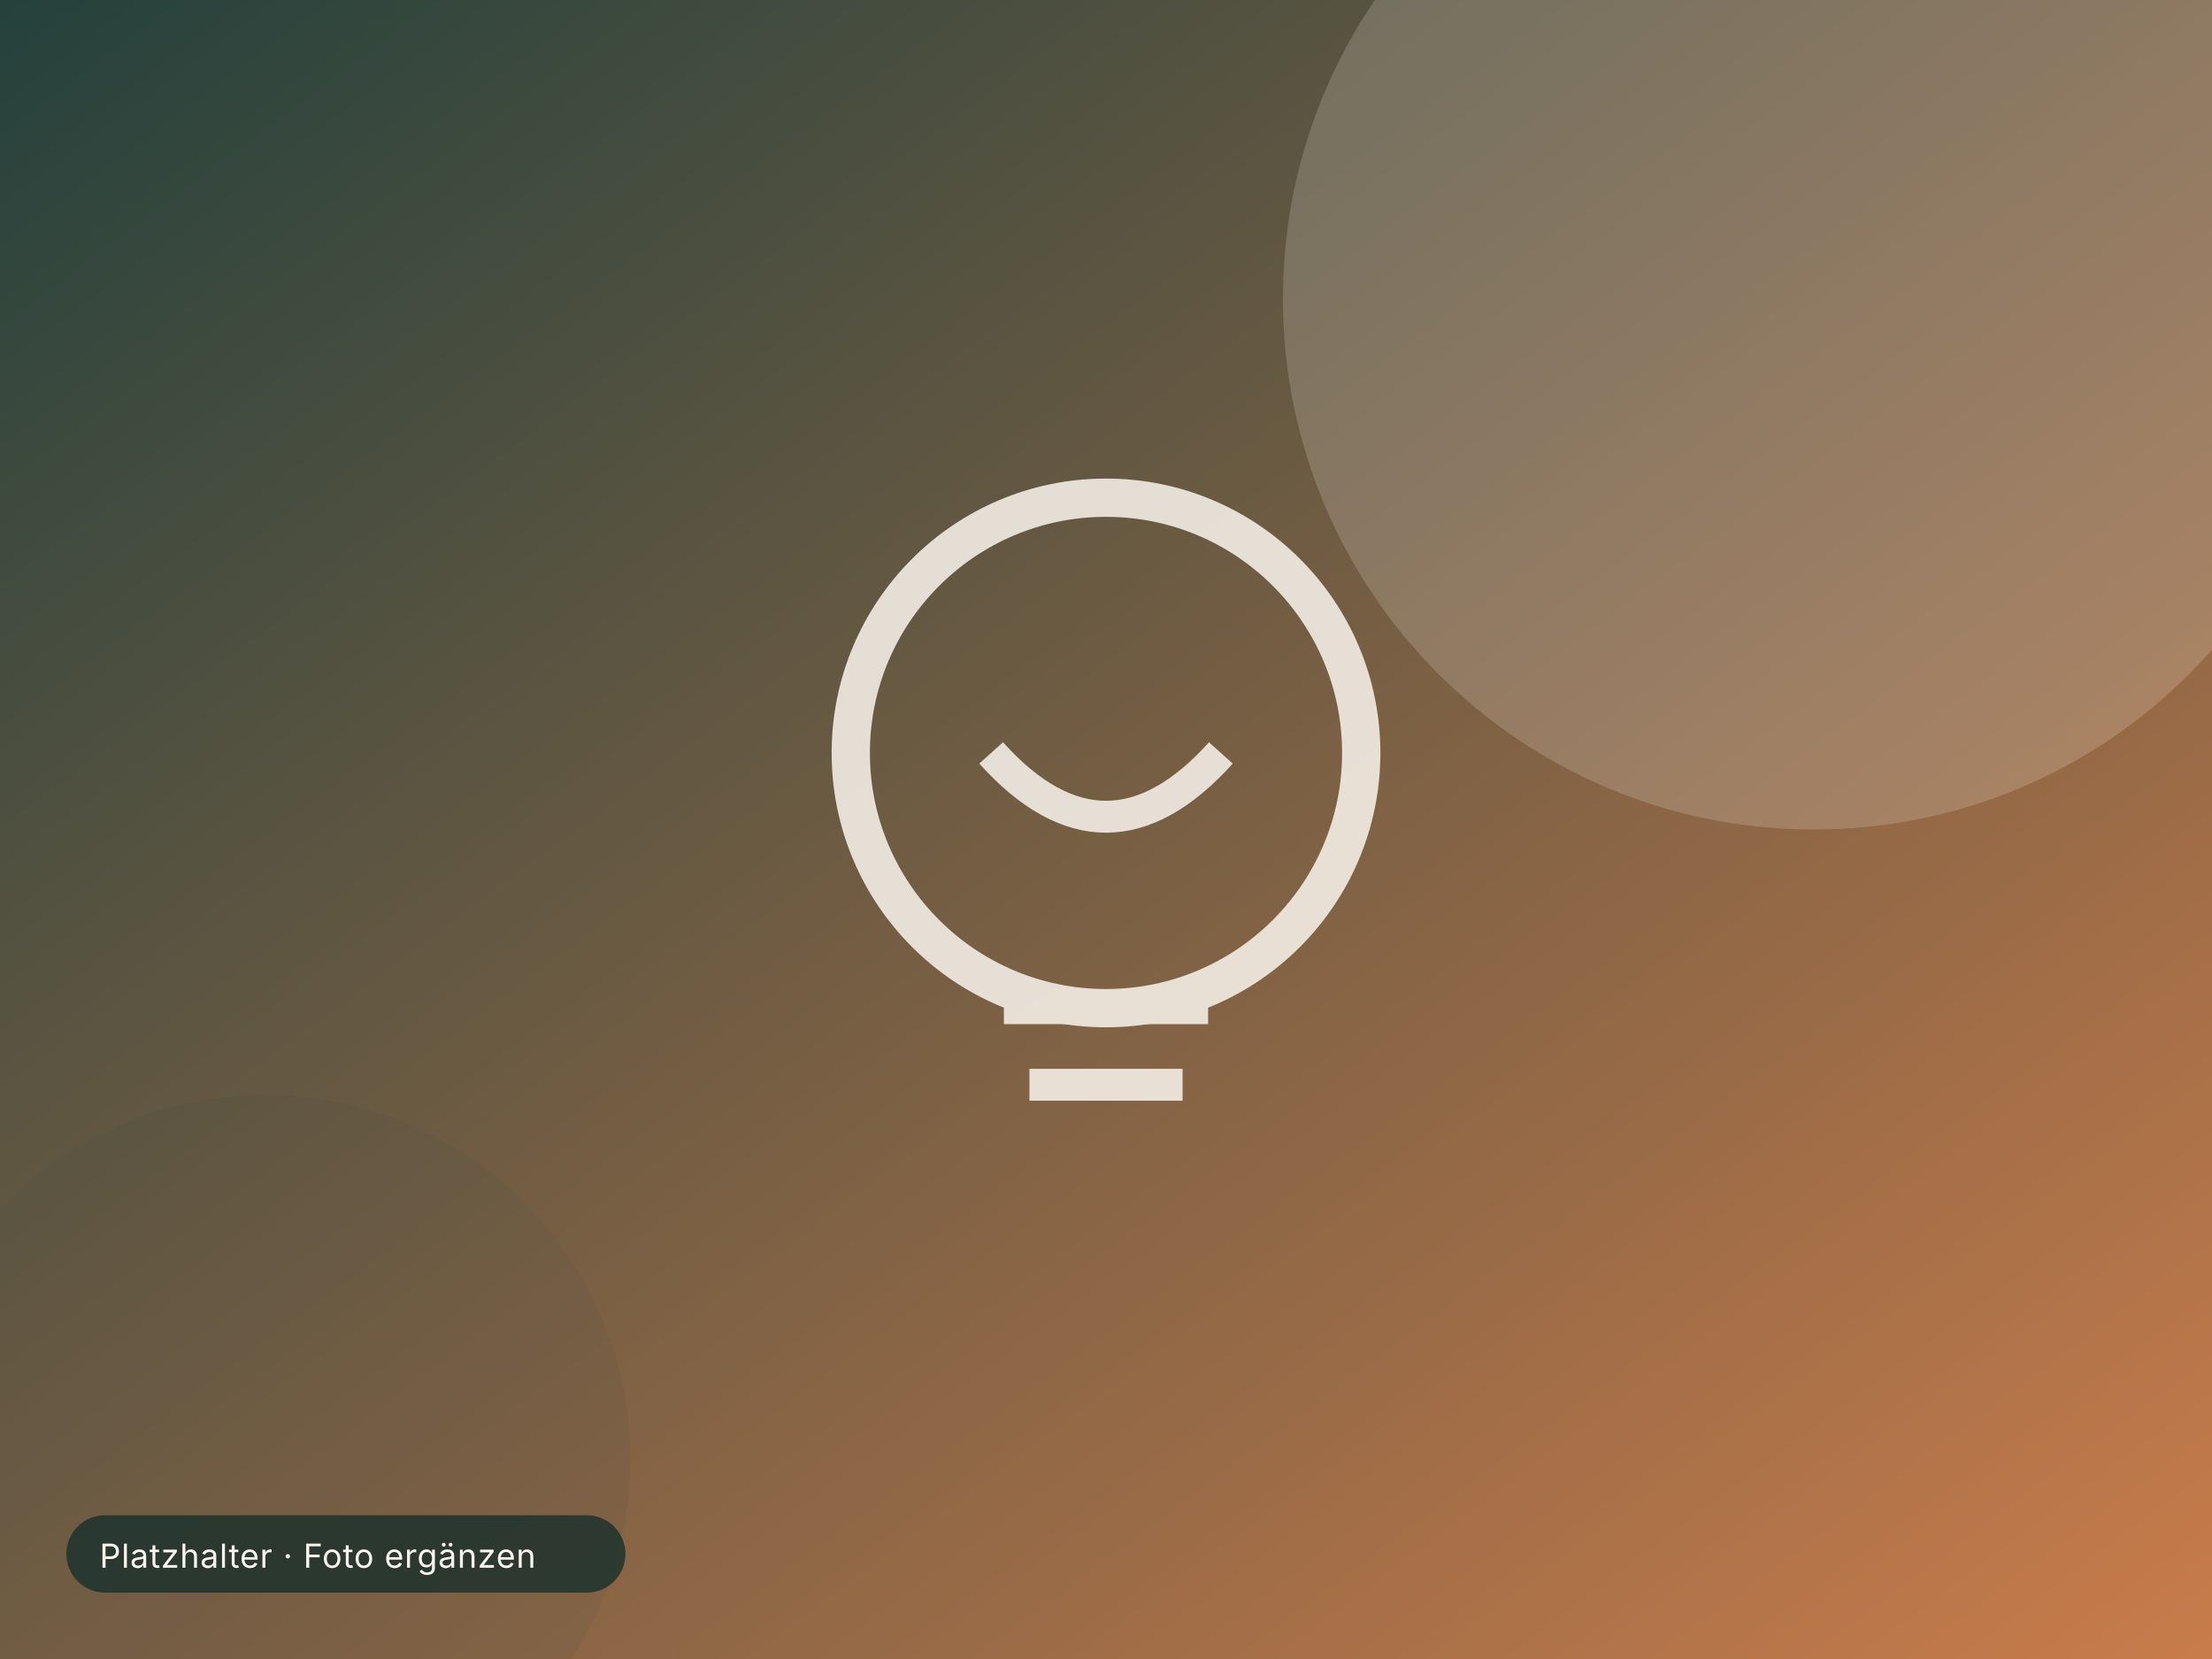
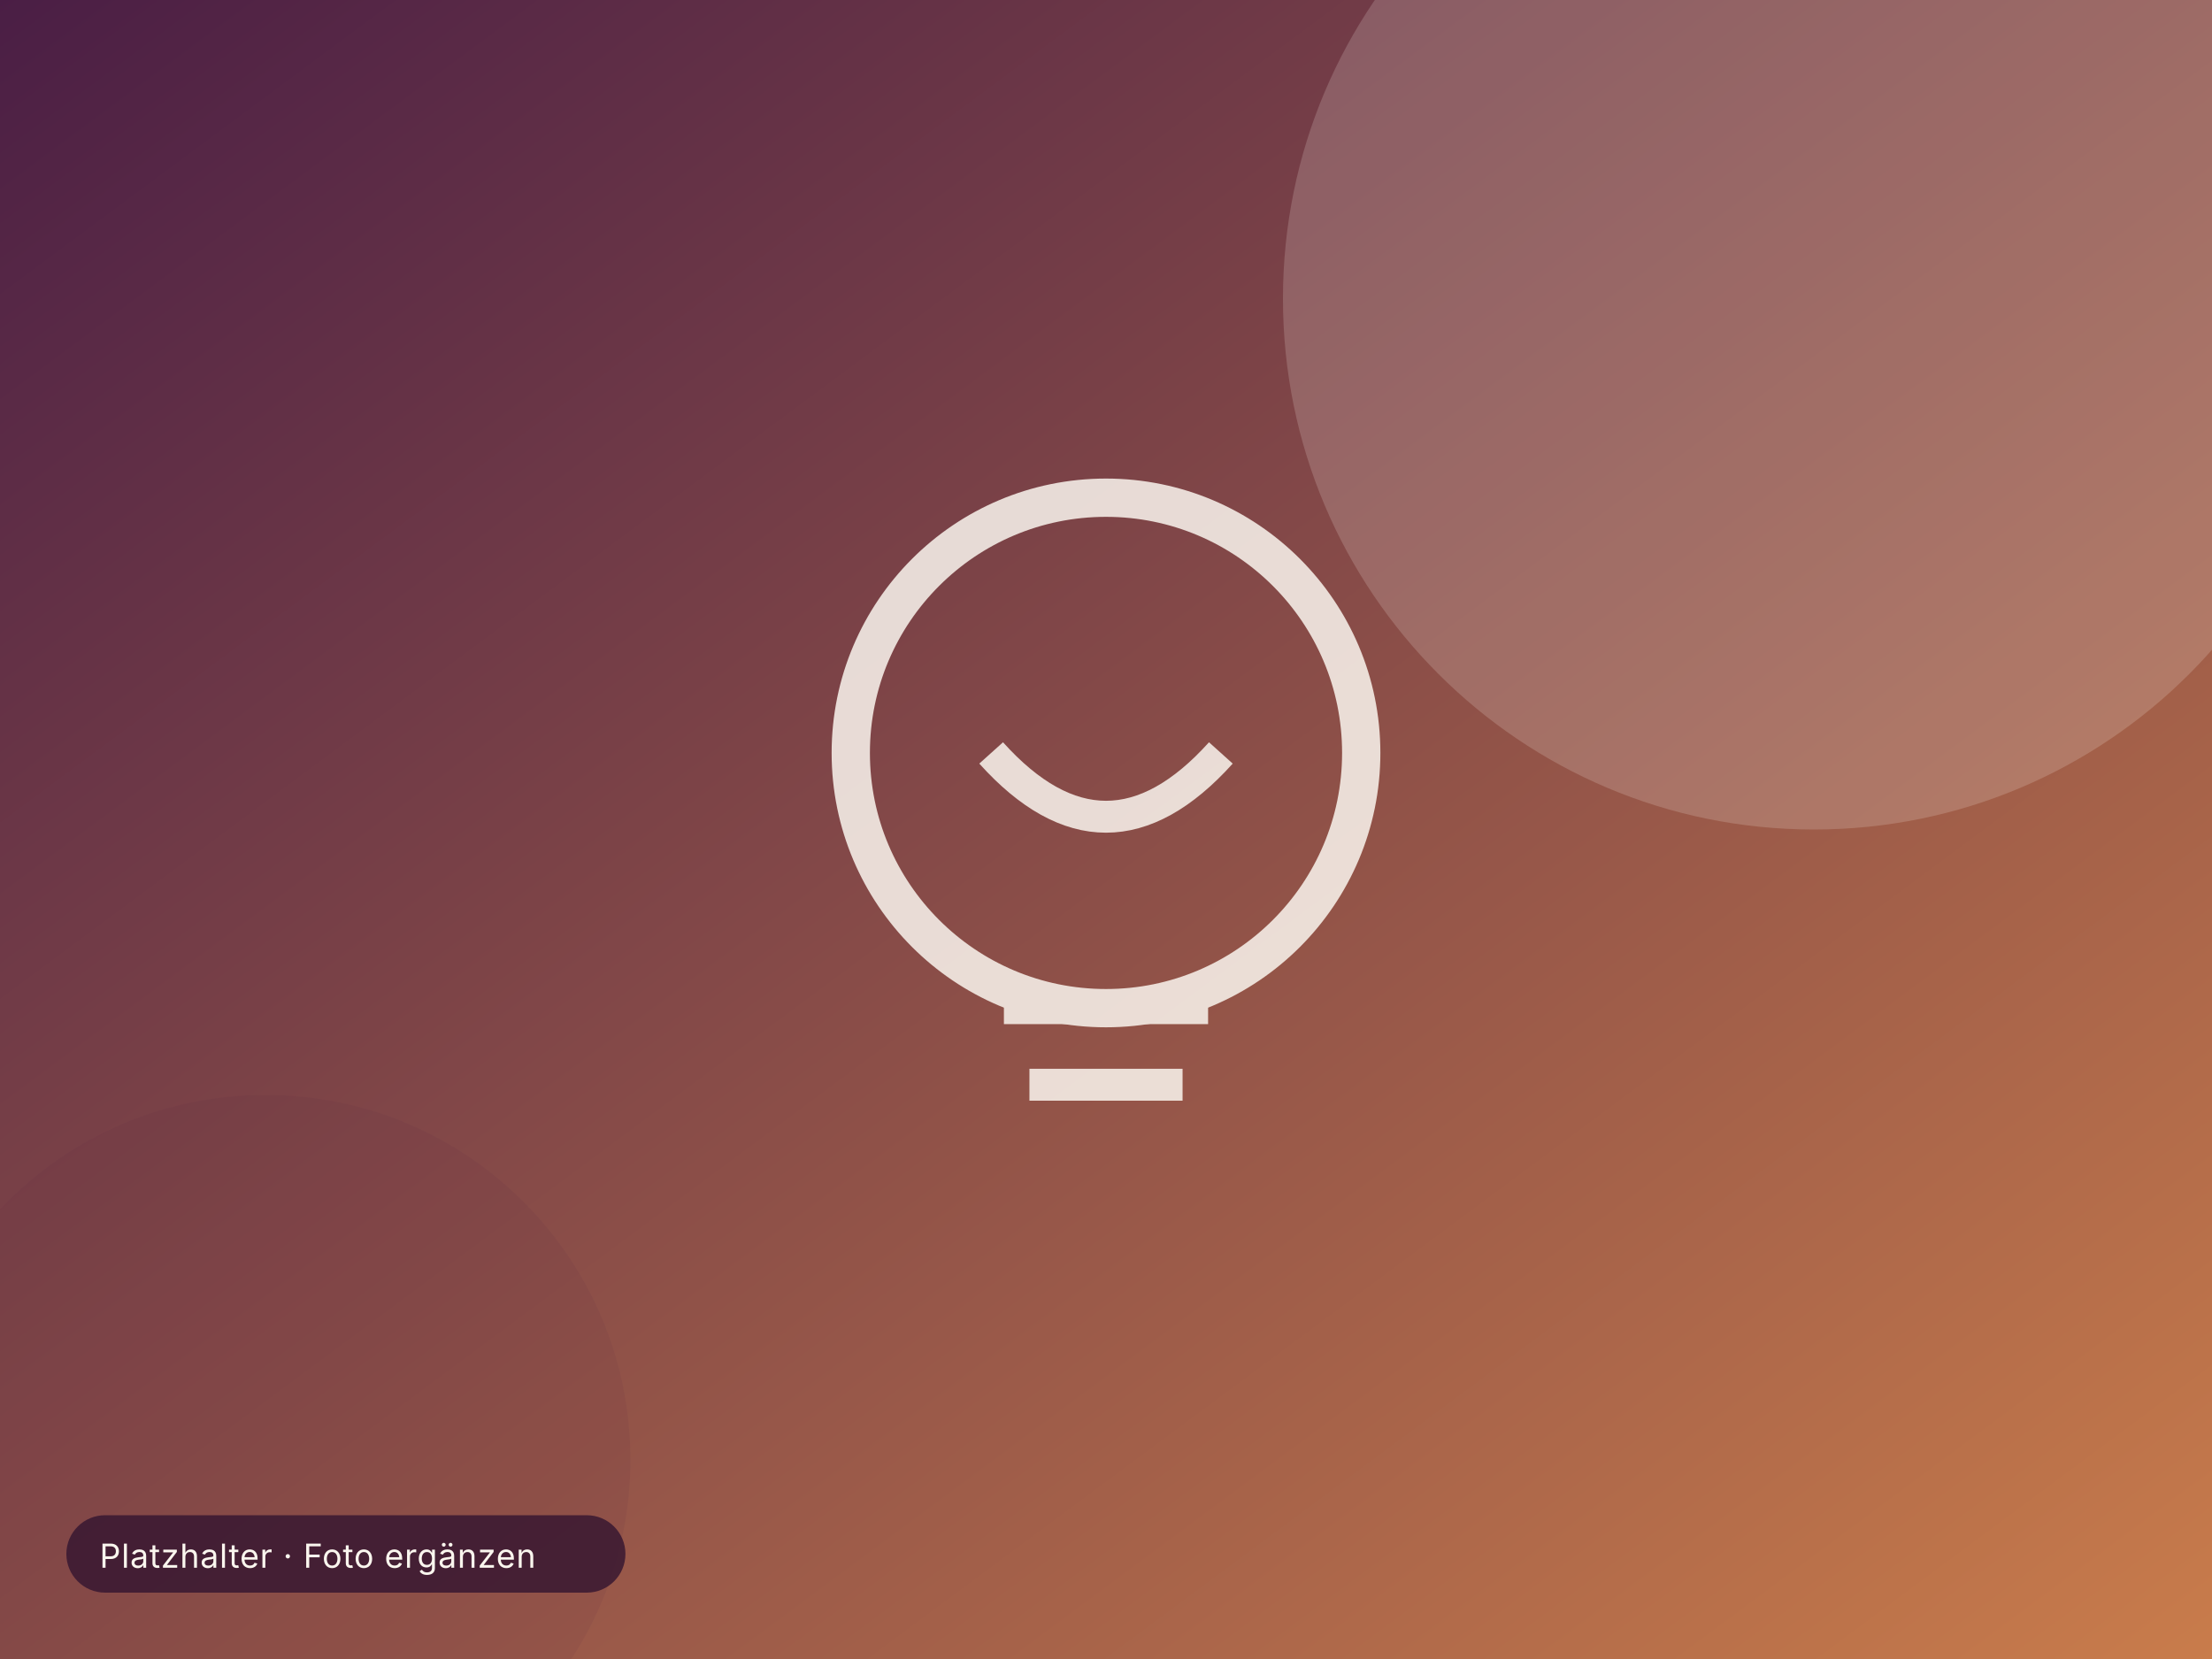
<svg xmlns="http://www.w3.org/2000/svg" width="800" height="600" viewBox="0 0 800 600" role="img" aria-label="Platzhalter · Foto ergänzen">
  <defs>
    <linearGradient id="g-teaser-lernstrategie" x1="0" y1="0" x2="1" y2="1">
-       <stop offset="0%" stop-color="#24413c" />
+       <stop offset="0%" stop-color="#4a1e45" />
      <stop offset="100%" stop-color="#c97c4b" />
    </linearGradient>
  </defs>
  <rect width="800" height="600" fill="url(#g-teaser-lernstrategie)" />
  <circle cx="656" cy="108" r="192" fill="#faf6ee" opacity="0.18" />
-   <circle cx="96" cy="528" r="132" fill="#24413c" opacity="0.08" />
+   <circle cx="96" cy="528" r="132" fill="#4a1e45" opacity="0.08" />
  <g transform="translate(400, 300)" color="#faf6ee" opacity="0.85">
    <g transform="scale(4.615385)">
      <circle cx="0" cy="-6" r="20" fill="none" stroke="currentColor" stroke-width="3" />
      <path d="M-8,14 h16 M-6,20 h12 M-9,-6 q9,10 18,0" fill="none" stroke="currentColor" stroke-width="2.5" />
    </g>
  </g>
  <g transform="translate(24, 576)">
-     <rect x="0" y="-28" width="202.2" height="28" rx="14" fill="#1a302c" opacity="0.82" />
+     <rect x="0" y="-28" width="202.2" height="28" rx="14" fill="#341530" opacity="0.82" />
    <text x="12" y="-9" font-family="Inter, sans-serif" font-size="12" fill="#faf6ee" letter-spacing="0.02em">Platzhalter · Foto ergänzen</text>
  </g>
</svg>
